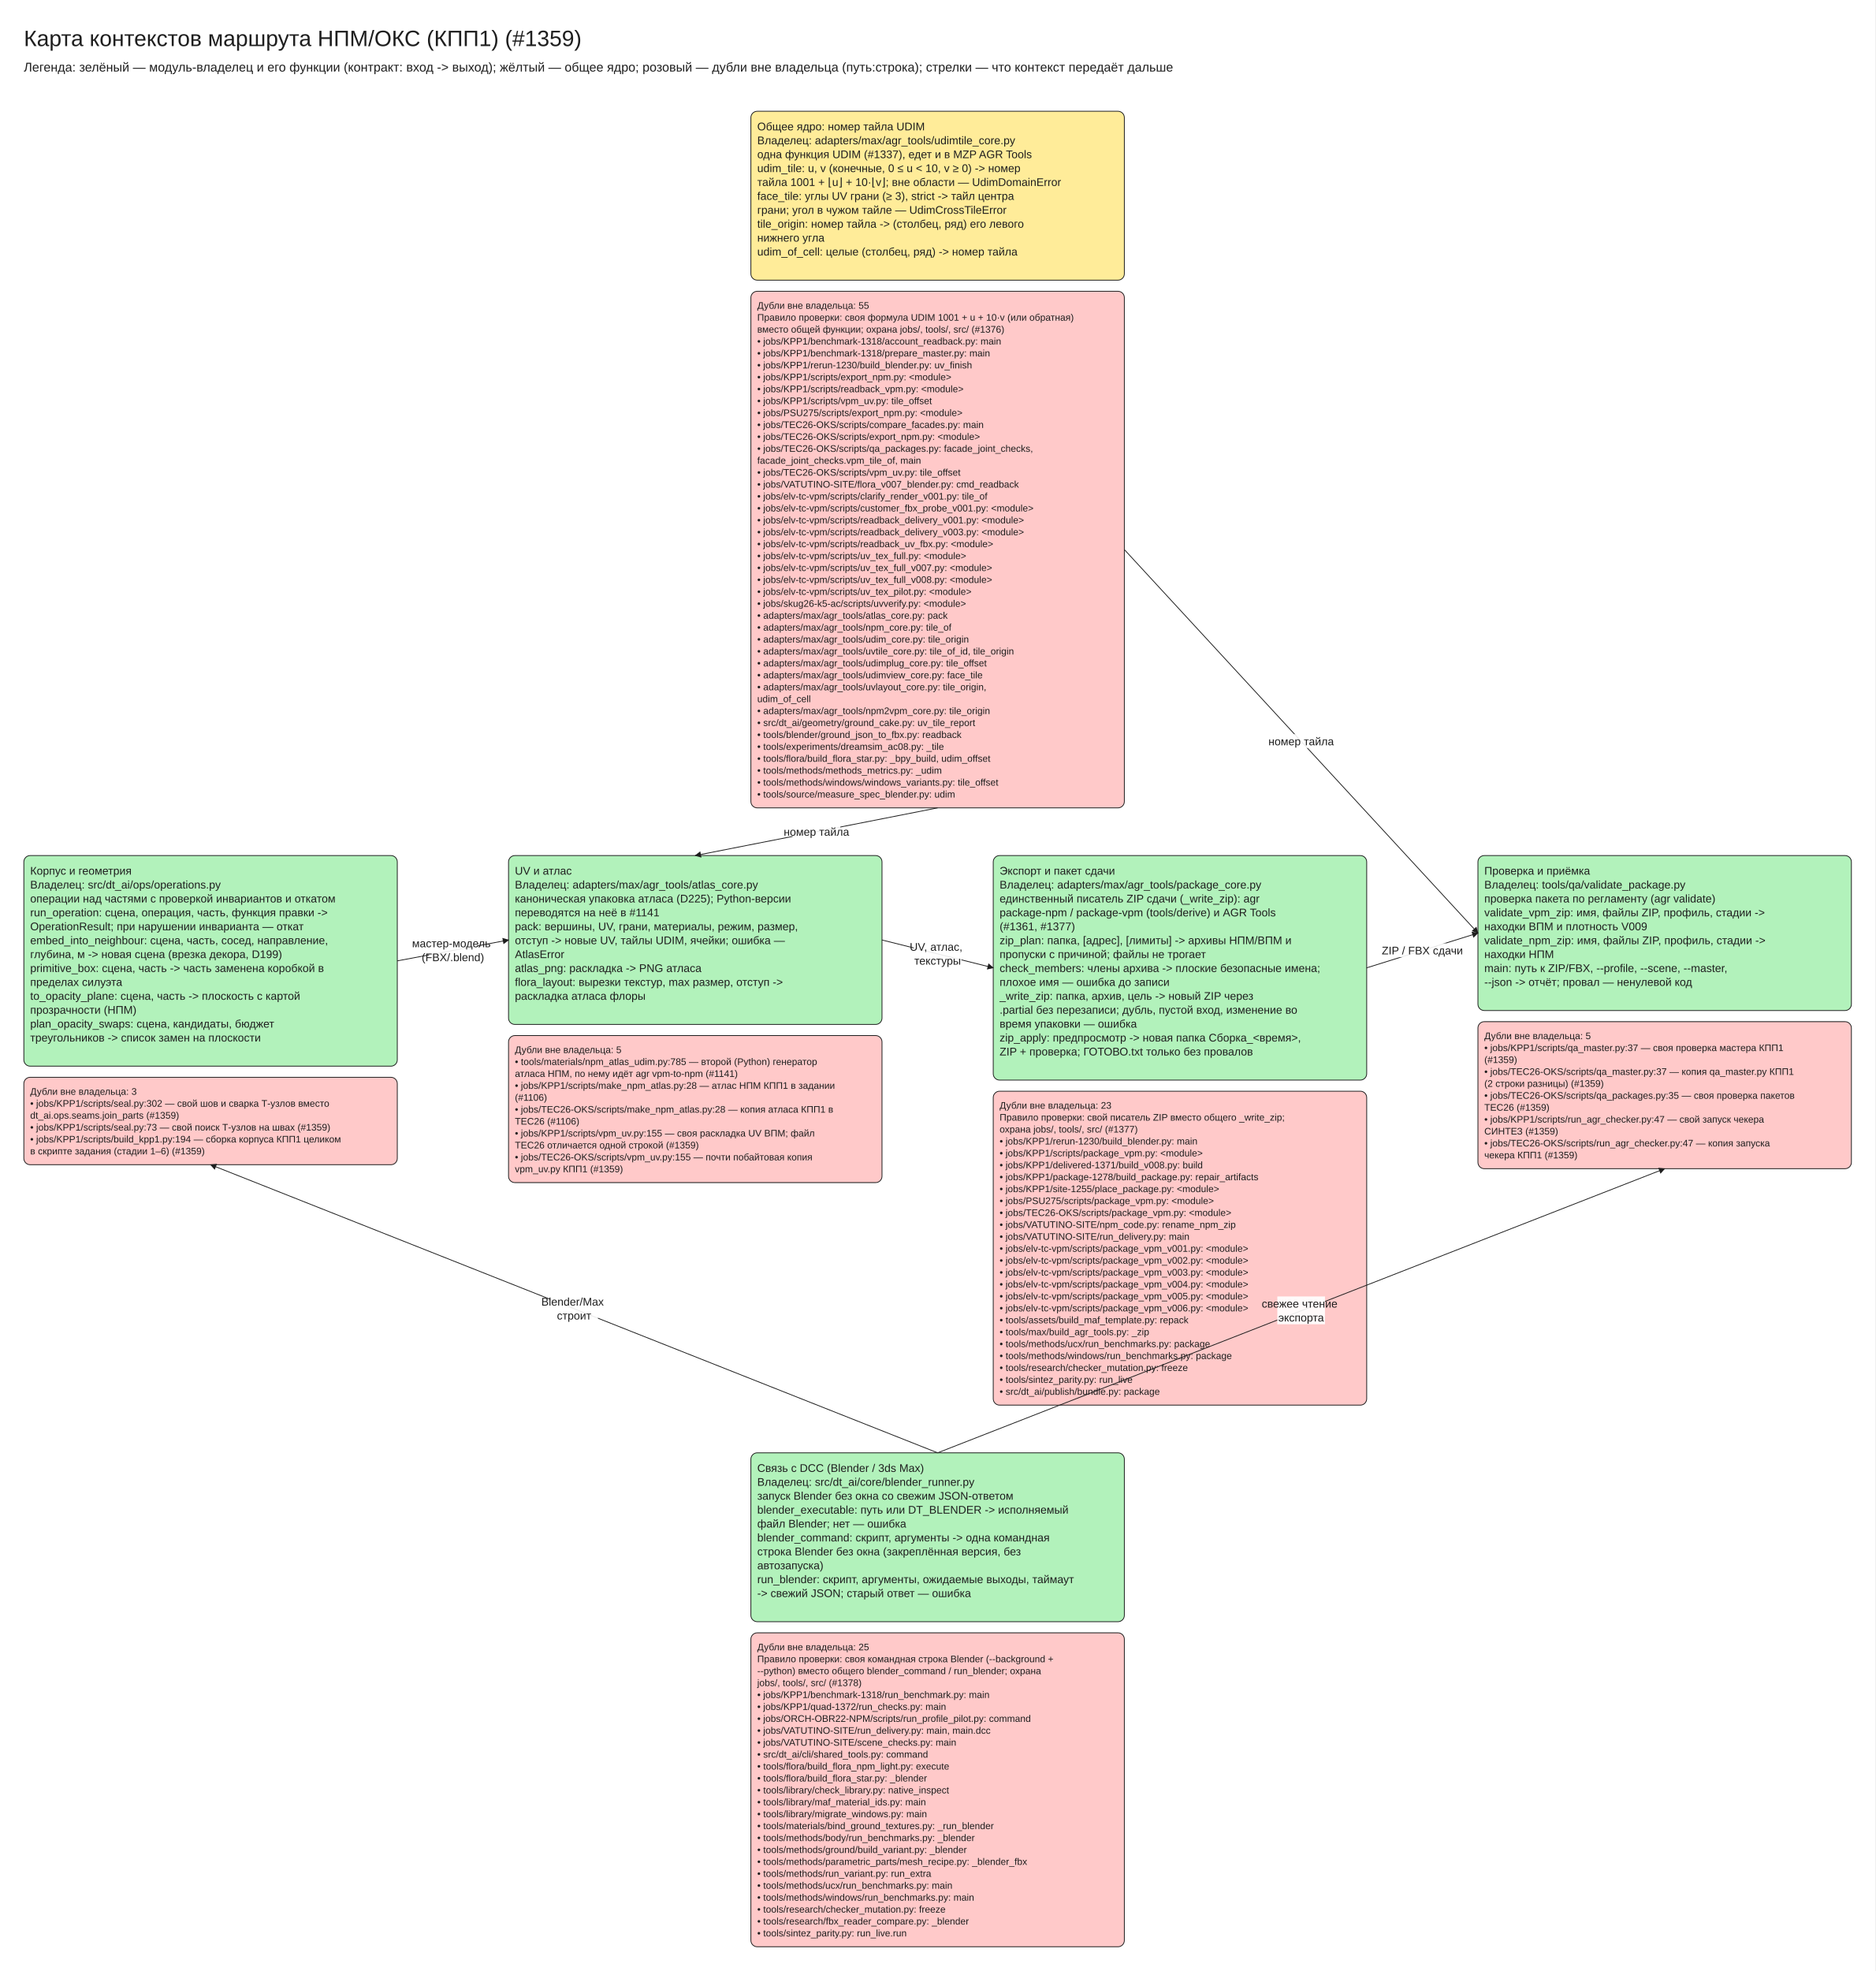
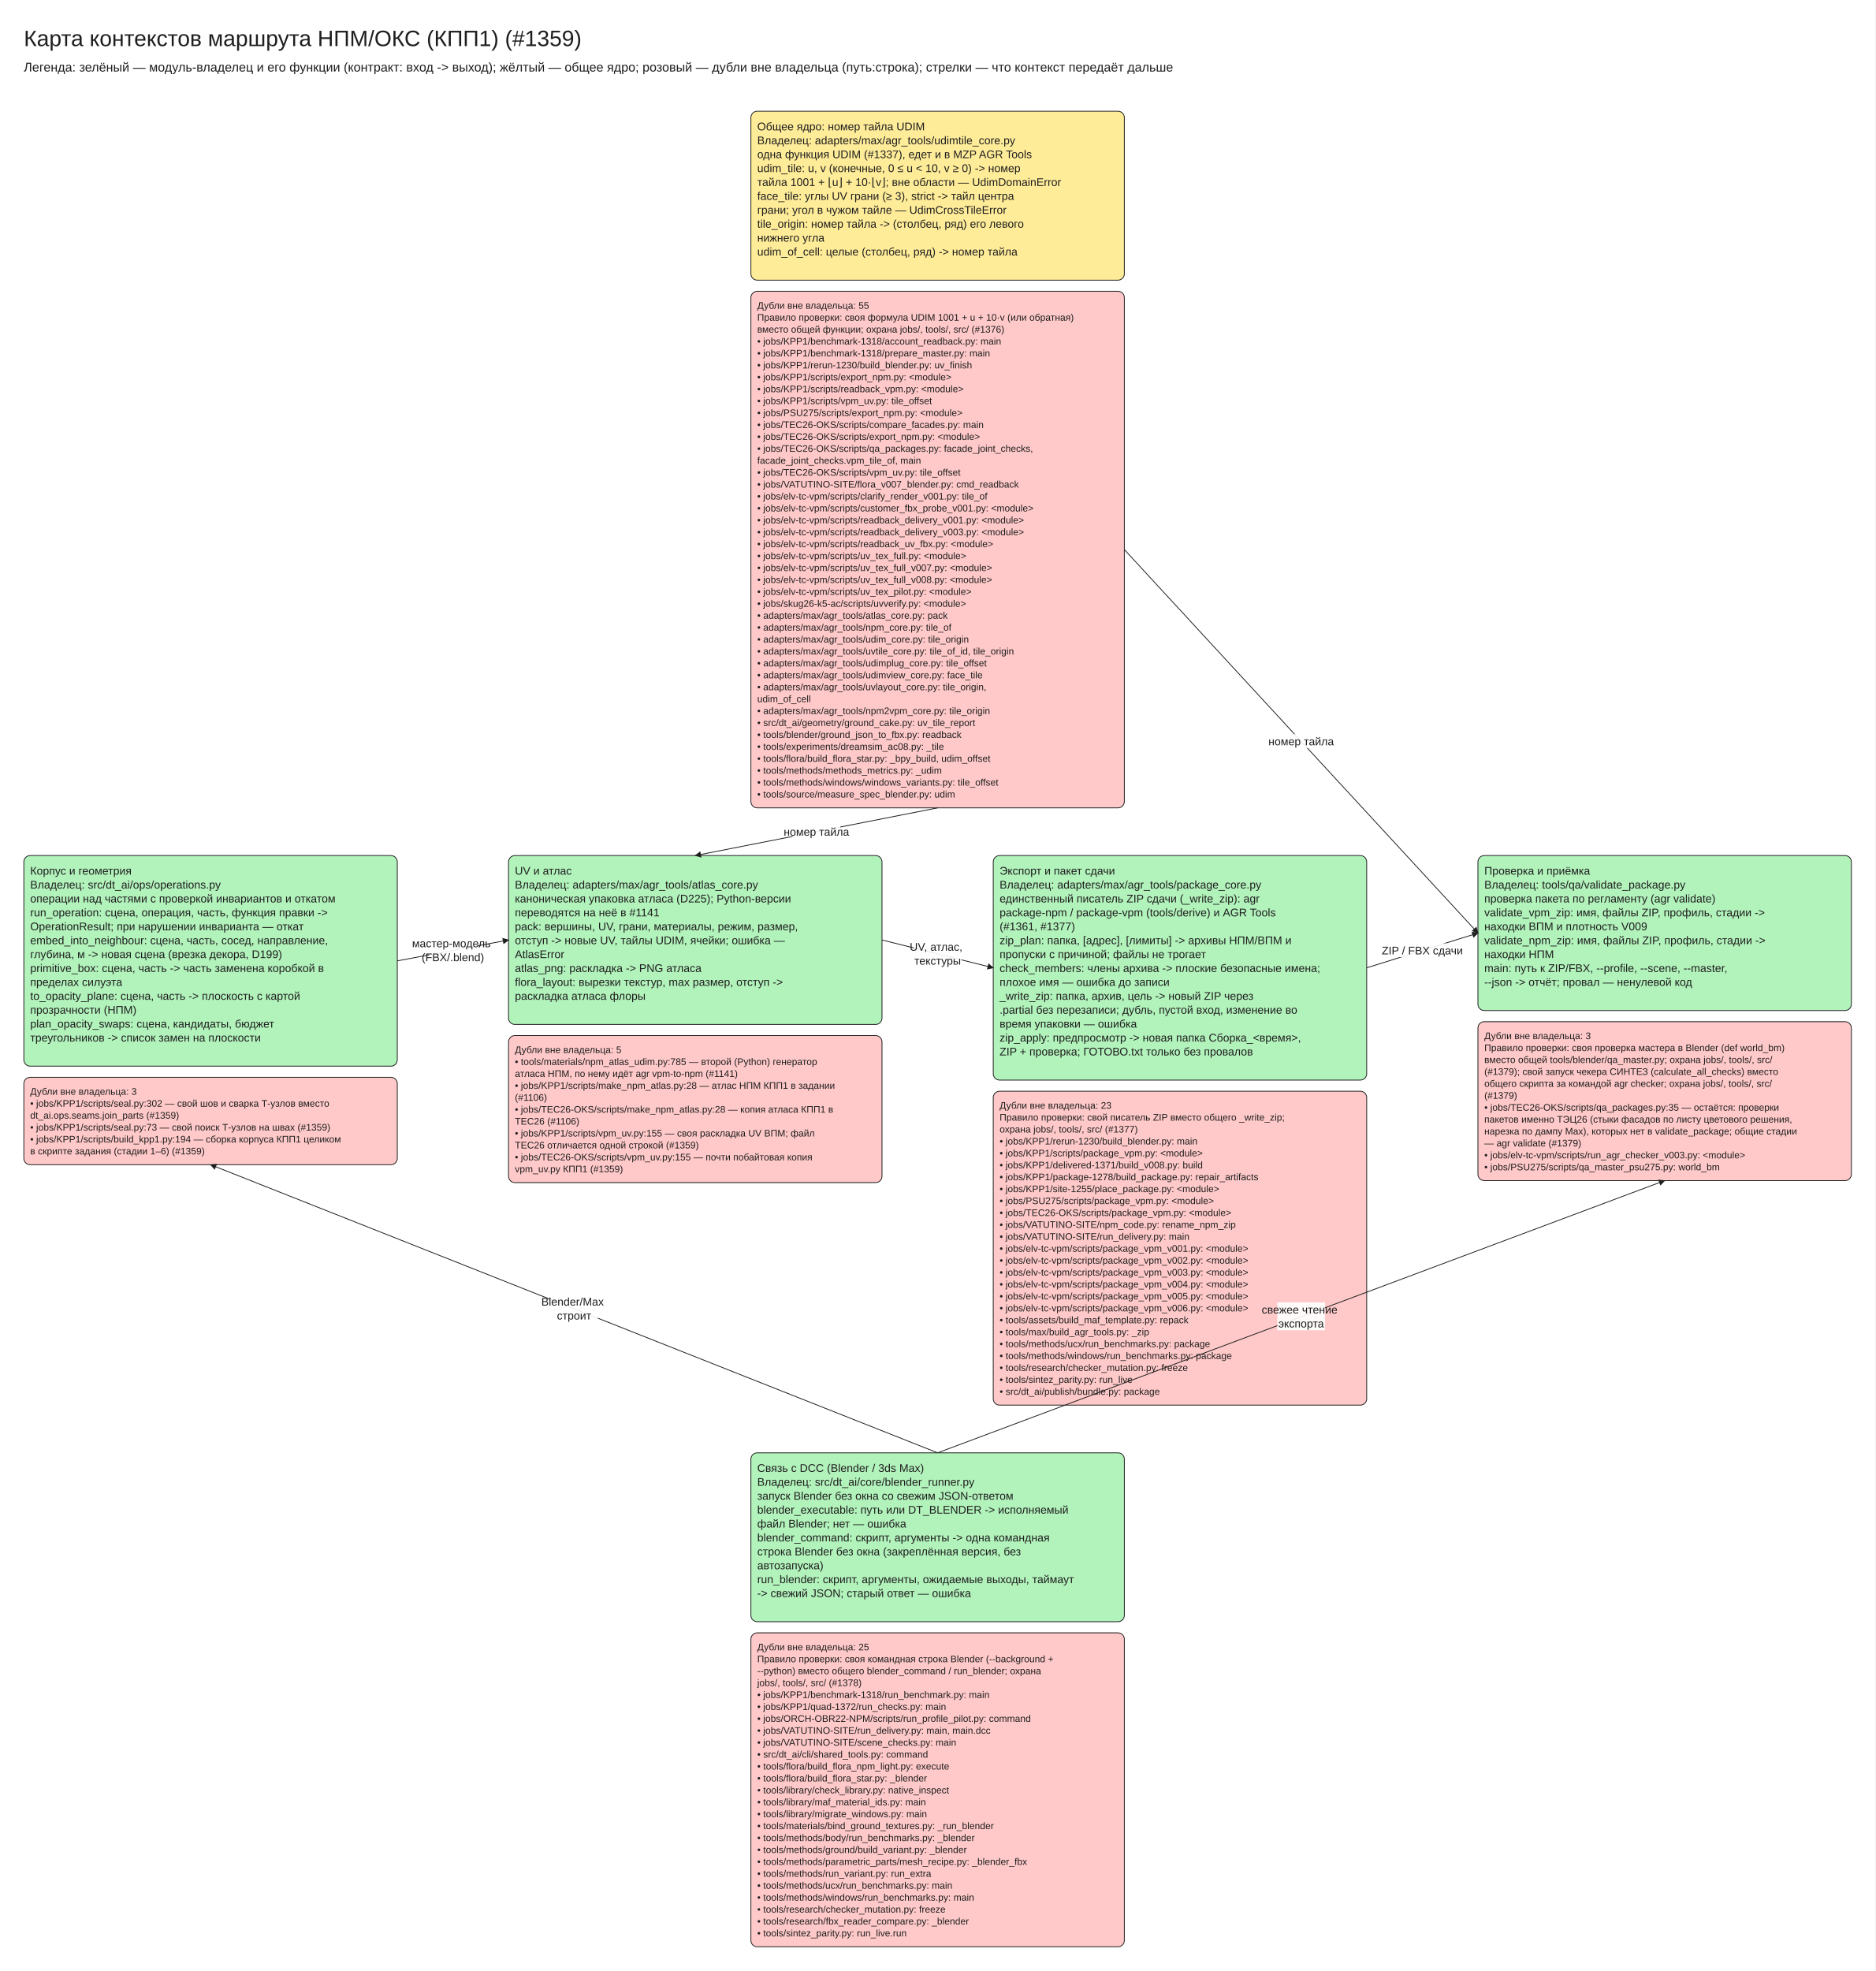
<svg xmlns="http://www.w3.org/2000/svg" viewBox="10 -30 2360 2480" width="2360" height="2480" font-family="Segoe UI, Arial, sans-serif">
  <defs>
    <marker id="arrow" viewBox="0 0 10 10" refX="9" refY="5" markerWidth="8" markerHeight="8" orient="auto-start-reverse">
      <path d="M0,0 L10,5 L0,10 z" fill="#1e1e1e" />
    </marker>
  </defs>
  <rect x="10" y="-30" width="2360" height="2480" fill="#ffffff" />
  <rect x="955.0" y="110" width="470" height="212.5" rx="8" fill="#ffec99" stroke="#1e1e1e" />
  <rect x="955.0" y="336.5" width="470" height="650.0" rx="8" fill="#ffc9c9" stroke="#1e1e1e" />
  <rect x="40" y="1046.5" width="470" height="265.0" rx="8" fill="#b2f2bb" stroke="#1e1e1e" />
  <rect x="40" y="1325.5" width="470" height="110.0" rx="8" fill="#ffc9c9" stroke="#1e1e1e" />
  <rect x="650" y="1046.5" width="470" height="212.5" rx="8" fill="#b2f2bb" stroke="#1e1e1e" />
  <rect x="650" y="1273.0" width="470" height="185.0" rx="8" fill="#ffc9c9" stroke="#1e1e1e" />
  <rect x="1260" y="1046.5" width="470" height="282.5" rx="8" fill="#b2f2bb" stroke="#1e1e1e" />
  <rect x="1260" y="1343.0" width="470" height="395.0" rx="8" fill="#ffc9c9" stroke="#1e1e1e" />
  <rect x="1870" y="1046.5" width="470" height="195.0" rx="8" fill="#b2f2bb" stroke="#1e1e1e" />
-   <rect x="1870" y="1255.5" width="470" height="185.0" rx="8" fill="#ffc9c9" stroke="#1e1e1e" />
+   <rect x="1870" y="1255.5" width="470" height="200.0" rx="8" fill="#ffc9c9" stroke="#1e1e1e" />
  <rect x="955.0" y="1798.0" width="470" height="212.5" rx="8" fill="#b2f2bb" stroke="#1e1e1e" />
  <rect x="955.0" y="2024.5" width="470" height="395.0" rx="8" fill="#ffc9c9" stroke="#1e1e1e" />
  <line x1="510" y1="1179.0" x2="650" y2="1152.75" stroke="#1e1e1e" marker-end="url(#arrow)" />
  <line x1="1120" y1="1152.75" x2="1260" y2="1187.75" stroke="#1e1e1e" marker-end="url(#arrow)" />
  <line x1="1730" y1="1187.75" x2="1870" y2="1144.0" stroke="#1e1e1e" marker-end="url(#arrow)" />
  <line x1="1190.0" y1="1798.0" x2="275.0" y2="1435.5" stroke="#1e1e1e" marker-end="url(#arrow)" />
-   <line x1="1190.0" y1="1798.0" x2="2105.0" y2="1440.5" stroke="#1e1e1e" marker-end="url(#arrow)" />
+   <line x1="1190.0" y1="1798.0" x2="2105.0" y2="1455.5" stroke="#1e1e1e" marker-end="url(#arrow)" />
  <line x1="1190.0" y1="986.5" x2="885.0" y2="1046.5" stroke="#1e1e1e" marker-end="url(#arrow)" />
  <line x1="1425.0" y1="661.5" x2="1870.0" y2="1144.0" stroke="#1e1e1e" marker-end="url(#arrow)" />
  <text x="40" y="0" font-size="28" text-anchor="start" fill="#1e1e1e">
    <tspan x="40" dy="28">Карта контекстов маршрута НПМ/ОКС (КПП1) (#1359)</tspan>
  </text>
  <text x="40" y="44" font-size="16" text-anchor="start" fill="#1e1e1e">
    <tspan x="40" dy="16">Легенда: зелёный — модуль-владелец и его функции (контракт: вход -&gt; выход); жёлтый — общее ядро; розовый — дубли вне владельца (путь:строка); стрелки — что контекст передаёт дальше</tspan>
  </text>
  <text x="963.0" y="120.0" font-size="14" text-anchor="start" fill="#1e1e1e">
    <tspan x="963.0" dy="14">Общее ядро: номер тайла UDIM</tspan>
    <tspan x="963.0" dy="17.5">Владелец: adapters/max/agr_tools/udimtile_core.py</tspan>
    <tspan x="963.0" dy="17.5">одна функция UDIM (#1337), едет и в MZP AGR Tools</tspan>
    <tspan x="963.0" dy="17.5" />
    <tspan x="963.0" dy="17.5">udim_tile: u, v (конечные, 0 ≤ u &lt; 10, v ≥ 0) -&gt; номер</tspan>
    <tspan x="963.0" dy="17.5">тайла 1001 + ⌊u⌋ + 10·⌊v⌋; вне области — UdimDomainError</tspan>
    <tspan x="963.0" dy="17.5">face_tile: углы UV грани (≥ 3), strict -&gt; тайл центра</tspan>
    <tspan x="963.0" dy="17.5">грани; угол в чужом тайле — UdimCrossTileError</tspan>
    <tspan x="963.0" dy="17.5">tile_origin: номер тайла -&gt; (столбец, ряд) его левого</tspan>
    <tspan x="963.0" dy="17.5">нижнего угла</tspan>
    <tspan x="963.0" dy="17.5">udim_of_cell: целые (столбец, ряд) -&gt; номер тайла</tspan>
  </text>
  <text x="963.0" y="346.5" font-size="12" text-anchor="start" fill="#1e1e1e">
    <tspan x="963.0" dy="12">Дубли вне владельца: 55</tspan>
    <tspan x="963.0" dy="15.0">Правило проверки: своя формула UDIM 1001 + u + 10·v (или обратная)</tspan>
    <tspan x="963.0" dy="15.0">вместо общей функции; охрана jobs/, tools/, src/ (#1376)</tspan>
    <tspan x="963.0" dy="15.0">• jobs/KPP1/benchmark-1318/account_readback.py: main</tspan>
    <tspan x="963.0" dy="15.0">• jobs/KPP1/benchmark-1318/prepare_master.py: main</tspan>
    <tspan x="963.0" dy="15.0">• jobs/KPP1/rerun-1230/build_blender.py: uv_finish</tspan>
    <tspan x="963.0" dy="15.0">• jobs/KPP1/scripts/export_npm.py: &lt;module&gt;</tspan>
    <tspan x="963.0" dy="15.0">• jobs/KPP1/scripts/readback_vpm.py: &lt;module&gt;</tspan>
    <tspan x="963.0" dy="15.0">• jobs/KPP1/scripts/vpm_uv.py: tile_offset</tspan>
    <tspan x="963.0" dy="15.0">• jobs/PSU275/scripts/export_npm.py: &lt;module&gt;</tspan>
    <tspan x="963.0" dy="15.0">• jobs/TEC26-OKS/scripts/compare_facades.py: main</tspan>
    <tspan x="963.0" dy="15.0">• jobs/TEC26-OKS/scripts/export_npm.py: &lt;module&gt;</tspan>
    <tspan x="963.0" dy="15.0">• jobs/TEC26-OKS/scripts/qa_packages.py: facade_joint_checks,</tspan>
    <tspan x="963.0" dy="15.0">facade_joint_checks.vpm_tile_of, main</tspan>
    <tspan x="963.0" dy="15.0">• jobs/TEC26-OKS/scripts/vpm_uv.py: tile_offset</tspan>
    <tspan x="963.0" dy="15.0">• jobs/VATUTINO-SITE/flora_v007_blender.py: cmd_readback</tspan>
    <tspan x="963.0" dy="15.0">• jobs/elv-tc-vpm/scripts/clarify_render_v001.py: tile_of</tspan>
    <tspan x="963.0" dy="15.0">• jobs/elv-tc-vpm/scripts/customer_fbx_probe_v001.py: &lt;module&gt;</tspan>
    <tspan x="963.0" dy="15.0">• jobs/elv-tc-vpm/scripts/readback_delivery_v001.py: &lt;module&gt;</tspan>
    <tspan x="963.0" dy="15.0">• jobs/elv-tc-vpm/scripts/readback_delivery_v003.py: &lt;module&gt;</tspan>
    <tspan x="963.0" dy="15.0">• jobs/elv-tc-vpm/scripts/readback_uv_fbx.py: &lt;module&gt;</tspan>
    <tspan x="963.0" dy="15.0">• jobs/elv-tc-vpm/scripts/uv_tex_full.py: &lt;module&gt;</tspan>
    <tspan x="963.0" dy="15.0">• jobs/elv-tc-vpm/scripts/uv_tex_full_v007.py: &lt;module&gt;</tspan>
    <tspan x="963.0" dy="15.0">• jobs/elv-tc-vpm/scripts/uv_tex_full_v008.py: &lt;module&gt;</tspan>
    <tspan x="963.0" dy="15.0">• jobs/elv-tc-vpm/scripts/uv_tex_pilot.py: &lt;module&gt;</tspan>
    <tspan x="963.0" dy="15.0">• jobs/skug26-k5-ac/scripts/uvverify.py: &lt;module&gt;</tspan>
    <tspan x="963.0" dy="15.0">• adapters/max/agr_tools/atlas_core.py: pack</tspan>
    <tspan x="963.0" dy="15.0">• adapters/max/agr_tools/npm_core.py: tile_of</tspan>
    <tspan x="963.0" dy="15.0">• adapters/max/agr_tools/udim_core.py: tile_origin</tspan>
    <tspan x="963.0" dy="15.0">• adapters/max/agr_tools/uvtile_core.py: tile_of_id, tile_origin</tspan>
    <tspan x="963.0" dy="15.0">• adapters/max/agr_tools/udimplug_core.py: tile_offset</tspan>
    <tspan x="963.0" dy="15.0">• adapters/max/agr_tools/udimview_core.py: face_tile</tspan>
    <tspan x="963.0" dy="15.0">• adapters/max/agr_tools/uvlayout_core.py: tile_origin,</tspan>
    <tspan x="963.0" dy="15.0">udim_of_cell</tspan>
    <tspan x="963.0" dy="15.0">• adapters/max/agr_tools/npm2vpm_core.py: tile_origin</tspan>
    <tspan x="963.0" dy="15.0">• src/dt_ai/geometry/ground_cake.py: uv_tile_report</tspan>
    <tspan x="963.0" dy="15.0">• tools/blender/ground_json_to_fbx.py: readback</tspan>
    <tspan x="963.0" dy="15.0">• tools/experiments/dreamsim_ac08.py: _tile</tspan>
    <tspan x="963.0" dy="15.0">• tools/flora/build_flora_star.py: _bpy_build, udim_offset</tspan>
    <tspan x="963.0" dy="15.0">• tools/methods/methods_metrics.py: _udim</tspan>
    <tspan x="963.0" dy="15.0">• tools/methods/windows/windows_variants.py: tile_offset</tspan>
    <tspan x="963.0" dy="15.0">• tools/source/measure_spec_blender.py: udim</tspan>
  </text>
  <text x="48" y="1056.5" font-size="14" text-anchor="start" fill="#1e1e1e">
    <tspan x="48" dy="14">Корпус и геометрия</tspan>
    <tspan x="48" dy="17.5">Владелец: src/dt_ai/ops/operations.py</tspan>
    <tspan x="48" dy="17.5">операции над частями с проверкой инвариантов и откатом</tspan>
    <tspan x="48" dy="17.5" />
    <tspan x="48" dy="17.5">run_operation: сцена, операция, часть, функция правки -&gt;</tspan>
    <tspan x="48" dy="17.5">OperationResult; при нарушении инварианта — откат</tspan>
    <tspan x="48" dy="17.5">embed_into_neighbour: сцена, часть, сосед, направление,</tspan>
    <tspan x="48" dy="17.5">глубина, м -&gt; новая сцена (врезка декора, D199)</tspan>
    <tspan x="48" dy="17.5">primitive_box: сцена, часть -&gt; часть заменена коробкой в</tspan>
    <tspan x="48" dy="17.5">пределах силуэта</tspan>
    <tspan x="48" dy="17.5">to_opacity_plane: сцена, часть -&gt; плоскость с картой</tspan>
    <tspan x="48" dy="17.5">прозрачности (НПМ)</tspan>
    <tspan x="48" dy="17.5">plan_opacity_swaps: сцена, кандидаты, бюджет</tspan>
    <tspan x="48" dy="17.5">треугольников -&gt; список замен на плоскости</tspan>
  </text>
  <text x="48" y="1335.5" font-size="12" text-anchor="start" fill="#1e1e1e">
    <tspan x="48" dy="12">Дубли вне владельца: 3</tspan>
    <tspan x="48" dy="15.0">• jobs/KPP1/scripts/seal.py:302 — свой шов и сварка Т-узлов вместо</tspan>
    <tspan x="48" dy="15.0">dt_ai.ops.seams.join_parts (#1359)</tspan>
    <tspan x="48" dy="15.0">• jobs/KPP1/scripts/seal.py:73 — свой поиск Т-узлов на швах (#1359)</tspan>
    <tspan x="48" dy="15.0">• jobs/KPP1/scripts/build_kpp1.py:194 — сборка корпуса КПП1 целиком</tspan>
    <tspan x="48" dy="15.0">в скрипте задания (стадии 1–6) (#1359)</tspan>
  </text>
  <text x="658" y="1056.5" font-size="14" text-anchor="start" fill="#1e1e1e">
    <tspan x="658" dy="14">UV и атлас</tspan>
    <tspan x="658" dy="17.5">Владелец: adapters/max/agr_tools/atlas_core.py</tspan>
    <tspan x="658" dy="17.5">каноническая упаковка атласа (D225); Python-версии</tspan>
    <tspan x="658" dy="17.5">переводятся на неё в #1141</tspan>
    <tspan x="658" dy="17.5" />
    <tspan x="658" dy="17.5">pack: вершины, UV, грани, материалы, режим, размер,</tspan>
    <tspan x="658" dy="17.5">отступ -&gt; новые UV, тайлы UDIM, ячейки; ошибка —</tspan>
    <tspan x="658" dy="17.5">AtlasError</tspan>
    <tspan x="658" dy="17.5">atlas_png: раскладка -&gt; PNG атласа</tspan>
    <tspan x="658" dy="17.5">flora_layout: вырезки текстур, max размер, отступ -&gt;</tspan>
    <tspan x="658" dy="17.5">раскладка атласа флоры</tspan>
  </text>
  <text x="658" y="1283.0" font-size="12" text-anchor="start" fill="#1e1e1e">
    <tspan x="658" dy="12">Дубли вне владельца: 5</tspan>
    <tspan x="658" dy="15.0">• tools/materials/npm_atlas_udim.py:785 — второй (Python) генератор</tspan>
    <tspan x="658" dy="15.0">атласа НПМ, по нему идёт agr vpm-to-npm (#1141)</tspan>
    <tspan x="658" dy="15.0">• jobs/KPP1/scripts/make_npm_atlas.py:28 — атлас НПМ КПП1 в задании</tspan>
    <tspan x="658" dy="15.0">(#1106)</tspan>
    <tspan x="658" dy="15.0">• jobs/TEC26-OKS/scripts/make_npm_atlas.py:28 — копия атласа КПП1 в</tspan>
    <tspan x="658" dy="15.0">TEC26 (#1106)</tspan>
    <tspan x="658" dy="15.0">• jobs/KPP1/scripts/vpm_uv.py:155 — своя раскладка UV ВПМ; файл</tspan>
    <tspan x="658" dy="15.0">TEC26 отличается одной строкой (#1359)</tspan>
    <tspan x="658" dy="15.0">• jobs/TEC26-OKS/scripts/vpm_uv.py:155 — почти побайтовая копия</tspan>
    <tspan x="658" dy="15.0">vpm_uv.py КПП1 (#1359)</tspan>
  </text>
  <text x="1268" y="1056.5" font-size="14" text-anchor="start" fill="#1e1e1e">
    <tspan x="1268" dy="14">Экспорт и пакет сдачи</tspan>
    <tspan x="1268" dy="17.5">Владелец: adapters/max/agr_tools/package_core.py</tspan>
    <tspan x="1268" dy="17.5">единственный писатель ZIP сдачи (_write_zip): agr</tspan>
    <tspan x="1268" dy="17.5">package-npm / package-vpm (tools/derive) и AGR Tools</tspan>
    <tspan x="1268" dy="17.5">(#1361, #1377)</tspan>
    <tspan x="1268" dy="17.5" />
    <tspan x="1268" dy="17.5">zip_plan: папка, [адрес], [лимиты] -&gt; архивы НПМ/ВПМ и</tspan>
    <tspan x="1268" dy="17.5">пропуски с причиной; файлы не трогает</tspan>
    <tspan x="1268" dy="17.5">check_members: члены архива -&gt; плоские безопасные имена;</tspan>
    <tspan x="1268" dy="17.5">плохое имя — ошибка до записи</tspan>
    <tspan x="1268" dy="17.5">_write_zip: папка, архив, цель -&gt; новый ZIP через</tspan>
    <tspan x="1268" dy="17.5">.partial без перезаписи; дубль, пустой вход, изменение во</tspan>
    <tspan x="1268" dy="17.5">время упаковки — ошибка</tspan>
    <tspan x="1268" dy="17.5">zip_apply: предпросмотр -&gt; новая папка Сборка_&lt;время&gt;,</tspan>
    <tspan x="1268" dy="17.5">ZIP + проверка; ГОТОВО.txt только без провалов</tspan>
  </text>
  <text x="1268" y="1353.0" font-size="12" text-anchor="start" fill="#1e1e1e">
    <tspan x="1268" dy="12">Дубли вне владельца: 23</tspan>
    <tspan x="1268" dy="15.0">Правило проверки: свой писатель ZIP вместо общего _write_zip;</tspan>
    <tspan x="1268" dy="15.0">охрана jobs/, tools/, src/ (#1377)</tspan>
    <tspan x="1268" dy="15.0">• jobs/KPP1/rerun-1230/build_blender.py: main</tspan>
    <tspan x="1268" dy="15.0">• jobs/KPP1/scripts/package_vpm.py: &lt;module&gt;</tspan>
    <tspan x="1268" dy="15.0">• jobs/KPP1/delivered-1371/build_v008.py: build</tspan>
    <tspan x="1268" dy="15.0">• jobs/KPP1/package-1278/build_package.py: repair_artifacts</tspan>
    <tspan x="1268" dy="15.0">• jobs/KPP1/site-1255/place_package.py: &lt;module&gt;</tspan>
    <tspan x="1268" dy="15.0">• jobs/PSU275/scripts/package_vpm.py: &lt;module&gt;</tspan>
    <tspan x="1268" dy="15.0">• jobs/TEC26-OKS/scripts/package_vpm.py: &lt;module&gt;</tspan>
    <tspan x="1268" dy="15.0">• jobs/VATUTINO-SITE/npm_code.py: rename_npm_zip</tspan>
    <tspan x="1268" dy="15.0">• jobs/VATUTINO-SITE/run_delivery.py: main</tspan>
    <tspan x="1268" dy="15.0">• jobs/elv-tc-vpm/scripts/package_vpm_v001.py: &lt;module&gt;</tspan>
    <tspan x="1268" dy="15.0">• jobs/elv-tc-vpm/scripts/package_vpm_v002.py: &lt;module&gt;</tspan>
    <tspan x="1268" dy="15.0">• jobs/elv-tc-vpm/scripts/package_vpm_v003.py: &lt;module&gt;</tspan>
    <tspan x="1268" dy="15.0">• jobs/elv-tc-vpm/scripts/package_vpm_v004.py: &lt;module&gt;</tspan>
    <tspan x="1268" dy="15.0">• jobs/elv-tc-vpm/scripts/package_vpm_v005.py: &lt;module&gt;</tspan>
    <tspan x="1268" dy="15.0">• jobs/elv-tc-vpm/scripts/package_vpm_v006.py: &lt;module&gt;</tspan>
    <tspan x="1268" dy="15.0">• tools/assets/build_maf_template.py: repack</tspan>
    <tspan x="1268" dy="15.0">• tools/max/build_agr_tools.py: _zip</tspan>
    <tspan x="1268" dy="15.0">• tools/methods/ucx/run_benchmarks.py: package</tspan>
    <tspan x="1268" dy="15.0">• tools/methods/windows/run_benchmarks.py: package</tspan>
    <tspan x="1268" dy="15.0">• tools/research/checker_mutation.py: freeze</tspan>
    <tspan x="1268" dy="15.0">• tools/sintez_parity.py: run_live</tspan>
    <tspan x="1268" dy="15.0">• src/dt_ai/publish/bundle.py: package</tspan>
  </text>
  <text x="1878" y="1056.5" font-size="14" text-anchor="start" fill="#1e1e1e">
    <tspan x="1878" dy="14">Проверка и приёмка</tspan>
    <tspan x="1878" dy="17.5">Владелец: tools/qa/validate_package.py</tspan>
    <tspan x="1878" dy="17.5">проверка пакета по регламенту (agr validate)</tspan>
    <tspan x="1878" dy="17.5" />
    <tspan x="1878" dy="17.5">validate_vpm_zip: имя, файлы ZIP, профиль, стадии -&gt;</tspan>
    <tspan x="1878" dy="17.5">находки ВПМ и плотность V009</tspan>
    <tspan x="1878" dy="17.5">validate_npm_zip: имя, файлы ZIP, профиль, стадии -&gt;</tspan>
    <tspan x="1878" dy="17.5">находки НПМ</tspan>
    <tspan x="1878" dy="17.5">main: путь к ZIP/FBX, --profile, --scene, --master,</tspan>
    <tspan x="1878" dy="17.5">--json -&gt; отчёт; провал — ненулевой код</tspan>
  </text>
  <text x="1878" y="1265.5" font-size="12" text-anchor="start" fill="#1e1e1e">
-     <tspan x="1878" dy="12">Дубли вне владельца: 5</tspan>
-     <tspan x="1878" dy="15.0">• jobs/KPP1/scripts/qa_master.py:37 — своя проверка мастера КПП1</tspan>
-     <tspan x="1878" dy="15.0">(#1359)</tspan>
-     <tspan x="1878" dy="15.0">• jobs/TEC26-OKS/scripts/qa_master.py:37 — копия qa_master.py КПП1</tspan>
-     <tspan x="1878" dy="15.0">(2 строки разницы) (#1359)</tspan>
-     <tspan x="1878" dy="15.0">• jobs/TEC26-OKS/scripts/qa_packages.py:35 — своя проверка пакетов</tspan>
-     <tspan x="1878" dy="15.0">TEC26 (#1359)</tspan>
-     <tspan x="1878" dy="15.0">• jobs/KPP1/scripts/run_agr_checker.py:47 — свой запуск чекера</tspan>
-     <tspan x="1878" dy="15.0">СИНТЕЗ (#1359)</tspan>
-     <tspan x="1878" dy="15.0">• jobs/TEC26-OKS/scripts/run_agr_checker.py:47 — копия запуска</tspan>
-     <tspan x="1878" dy="15.0">чекера КПП1 (#1359)</tspan>
+     <tspan x="1878" dy="12">Дубли вне владельца: 3</tspan>
+     <tspan x="1878" dy="15.0">Правило проверки: своя проверка мастера в Blender (def world_bm)</tspan>
+     <tspan x="1878" dy="15.0">вместо общей tools/blender/qa_master.py; охрана jobs/, tools/, src/</tspan>
+     <tspan x="1878" dy="15.0">(#1379); свой запуск чекера СИНТЕЗ (calculate_all_checks) вместо</tspan>
+     <tspan x="1878" dy="15.0">общего скрипта за командой agr checker; охрана jobs/, tools/, src/</tspan>
+     <tspan x="1878" dy="15.0">(#1379)</tspan>
+     <tspan x="1878" dy="15.0">• jobs/TEC26-OKS/scripts/qa_packages.py:35 — остаётся: проверки</tspan>
+     <tspan x="1878" dy="15.0">пакетов именно ТЭЦ26 (стыки фасадов по листу цветового решения,</tspan>
+     <tspan x="1878" dy="15.0">нарезка по дампу Max), которых нет в validate_package; общие стадии</tspan>
+     <tspan x="1878" dy="15.0">— agr validate (#1379)</tspan>
+     <tspan x="1878" dy="15.0">• jobs/elv-tc-vpm/scripts/run_agr_checker_v003.py: &lt;module&gt;</tspan>
+     <tspan x="1878" dy="15.0">• jobs/PSU275/scripts/qa_master_psu275.py: world_bm</tspan>
  </text>
  <text x="963.0" y="1808.0" font-size="14" text-anchor="start" fill="#1e1e1e">
    <tspan x="963.0" dy="14">Связь с DCC (Blender / 3ds Max)</tspan>
    <tspan x="963.0" dy="17.5">Владелец: src/dt_ai/core/blender_runner.py</tspan>
    <tspan x="963.0" dy="17.5">запуск Blender без окна со свежим JSON-ответом</tspan>
    <tspan x="963.0" dy="17.5" />
    <tspan x="963.0" dy="17.5">blender_executable: путь или DT_BLENDER -&gt; исполняемый</tspan>
    <tspan x="963.0" dy="17.5">файл Blender; нет — ошибка</tspan>
    <tspan x="963.0" dy="17.5">blender_command: скрипт, аргументы -&gt; одна командная</tspan>
    <tspan x="963.0" dy="17.5">строка Blender без окна (закреплённая версия, без</tspan>
    <tspan x="963.0" dy="17.5">автозапуска)</tspan>
    <tspan x="963.0" dy="17.5">run_blender: скрипт, аргументы, ожидаемые выходы, таймаут</tspan>
    <tspan x="963.0" dy="17.5">-&gt; свежий JSON; старый ответ — ошибка</tspan>
  </text>
  <text x="963.0" y="2034.5" font-size="12" text-anchor="start" fill="#1e1e1e">
    <tspan x="963.0" dy="12">Дубли вне владельца: 25</tspan>
    <tspan x="963.0" dy="15.0">Правило проверки: своя командная строка Blender (--background +</tspan>
    <tspan x="963.0" dy="15.0">--python) вместо общего blender_command / run_blender; охрана</tspan>
    <tspan x="963.0" dy="15.0">jobs/, tools/, src/ (#1378)</tspan>
    <tspan x="963.0" dy="15.0">• jobs/KPP1/benchmark-1318/run_benchmark.py: main</tspan>
    <tspan x="963.0" dy="15.0">• jobs/KPP1/quad-1372/run_checks.py: main</tspan>
    <tspan x="963.0" dy="15.0">• jobs/ORCH-OBR22-NPM/scripts/run_profile_pilot.py: command</tspan>
    <tspan x="963.0" dy="15.0">• jobs/VATUTINO-SITE/run_delivery.py: main, main.dcc</tspan>
    <tspan x="963.0" dy="15.0">• jobs/VATUTINO-SITE/scene_checks.py: main</tspan>
    <tspan x="963.0" dy="15.0">• src/dt_ai/cli/shared_tools.py: command</tspan>
    <tspan x="963.0" dy="15.0">• tools/flora/build_flora_npm_light.py: execute</tspan>
    <tspan x="963.0" dy="15.0">• tools/flora/build_flora_star.py: _blender</tspan>
    <tspan x="963.0" dy="15.0">• tools/library/check_library.py: native_inspect</tspan>
    <tspan x="963.0" dy="15.0">• tools/library/maf_material_ids.py: main</tspan>
    <tspan x="963.0" dy="15.0">• tools/library/migrate_windows.py: main</tspan>
    <tspan x="963.0" dy="15.0">• tools/materials/bind_ground_textures.py: _run_blender</tspan>
    <tspan x="963.0" dy="15.0">• tools/methods/body/run_benchmarks.py: _blender</tspan>
    <tspan x="963.0" dy="15.0">• tools/methods/ground/build_variant.py: _blender</tspan>
    <tspan x="963.0" dy="15.0">• tools/methods/parametric_parts/mesh_recipe.py: _blender_fbx</tspan>
    <tspan x="963.0" dy="15.0">• tools/methods/run_variant.py: run_extra</tspan>
    <tspan x="963.0" dy="15.0">• tools/methods/ucx/run_benchmarks.py: main</tspan>
    <tspan x="963.0" dy="15.0">• tools/methods/windows/run_benchmarks.py: main</tspan>
    <tspan x="963.0" dy="15.0">• tools/research/checker_mutation.py: freeze</tspan>
    <tspan x="963.0" dy="15.0">• tools/research/fbx_reader_compare.py: _blender</tspan>
    <tspan x="963.0" dy="15.0">• tools/sintez_parity.py: run_live.run</tspan>
  </text>
  <rect x="550.0" y="1147.88" width="60" height="35.0" fill="#ffffff" opacity="0.9" />
  <text x="580.0" y="1147.88" font-size="14" text-anchor="middle" fill="#1e1e1e">
    <tspan x="580.0" dy="14">мастер-модель</tspan>
    <tspan x="580.0" dy="17.5">(FBX/.blend)</tspan>
  </text>
  <rect x="1160.0" y="1152.25" width="60" height="35.0" fill="#ffffff" opacity="0.9" />
  <text x="1190.0" y="1152.25" font-size="14" text-anchor="middle" fill="#1e1e1e">
    <tspan x="1190.0" dy="14">UV, атлас,</tspan>
    <tspan x="1190.0" dy="17.5">текстуры</tspan>
  </text>
  <rect x="1770.0" y="1156.88" width="60" height="17.5" fill="#ffffff" opacity="0.9" />
  <text x="1800.0" y="1156.88" font-size="14" text-anchor="middle" fill="#1e1e1e">
    <tspan x="1800.0" dy="14">ZIP / FBX сдачи</tspan>
  </text>
  <rect x="702.5" y="1598.75" width="60" height="35.0" fill="#ffffff" opacity="0.9" />
  <text x="732.5" y="1598.75" font-size="14" text-anchor="middle" fill="#1e1e1e">
    <tspan x="732.5" dy="14">Blender/Max</tspan>
    <tspan x="732.5" dy="17.5">строит</tspan>
  </text>
-   <rect x="1617.5" y="1601.25" width="60" height="35.0" fill="#ffffff" opacity="0.9" />
-   <text x="1647.5" y="1601.25" font-size="14" text-anchor="middle" fill="#1e1e1e">
+   <rect x="1617.5" y="1608.75" width="60" height="35.0" fill="#ffffff" opacity="0.9" />
+   <text x="1647.5" y="1608.75" font-size="14" text-anchor="middle" fill="#1e1e1e">
    <tspan x="1647.5" dy="14">свежее чтение</tspan>
    <tspan x="1647.5" dy="17.5">экспорта</tspan>
  </text>
  <rect x="1007.5" y="1007.5" width="60" height="17.5" fill="#ffffff" opacity="0.9" />
  <text x="1037.5" y="1007.5" font-size="14" text-anchor="middle" fill="#1e1e1e">
    <tspan x="1037.5" dy="14">номер тайла</tspan>
  </text>
  <rect x="1617.5" y="893.75" width="60" height="17.5" fill="#ffffff" opacity="0.9" />
  <text x="1647.5" y="893.75" font-size="14" text-anchor="middle" fill="#1e1e1e">
    <tspan x="1647.5" dy="14">номер тайла</tspan>
  </text>
</svg>
